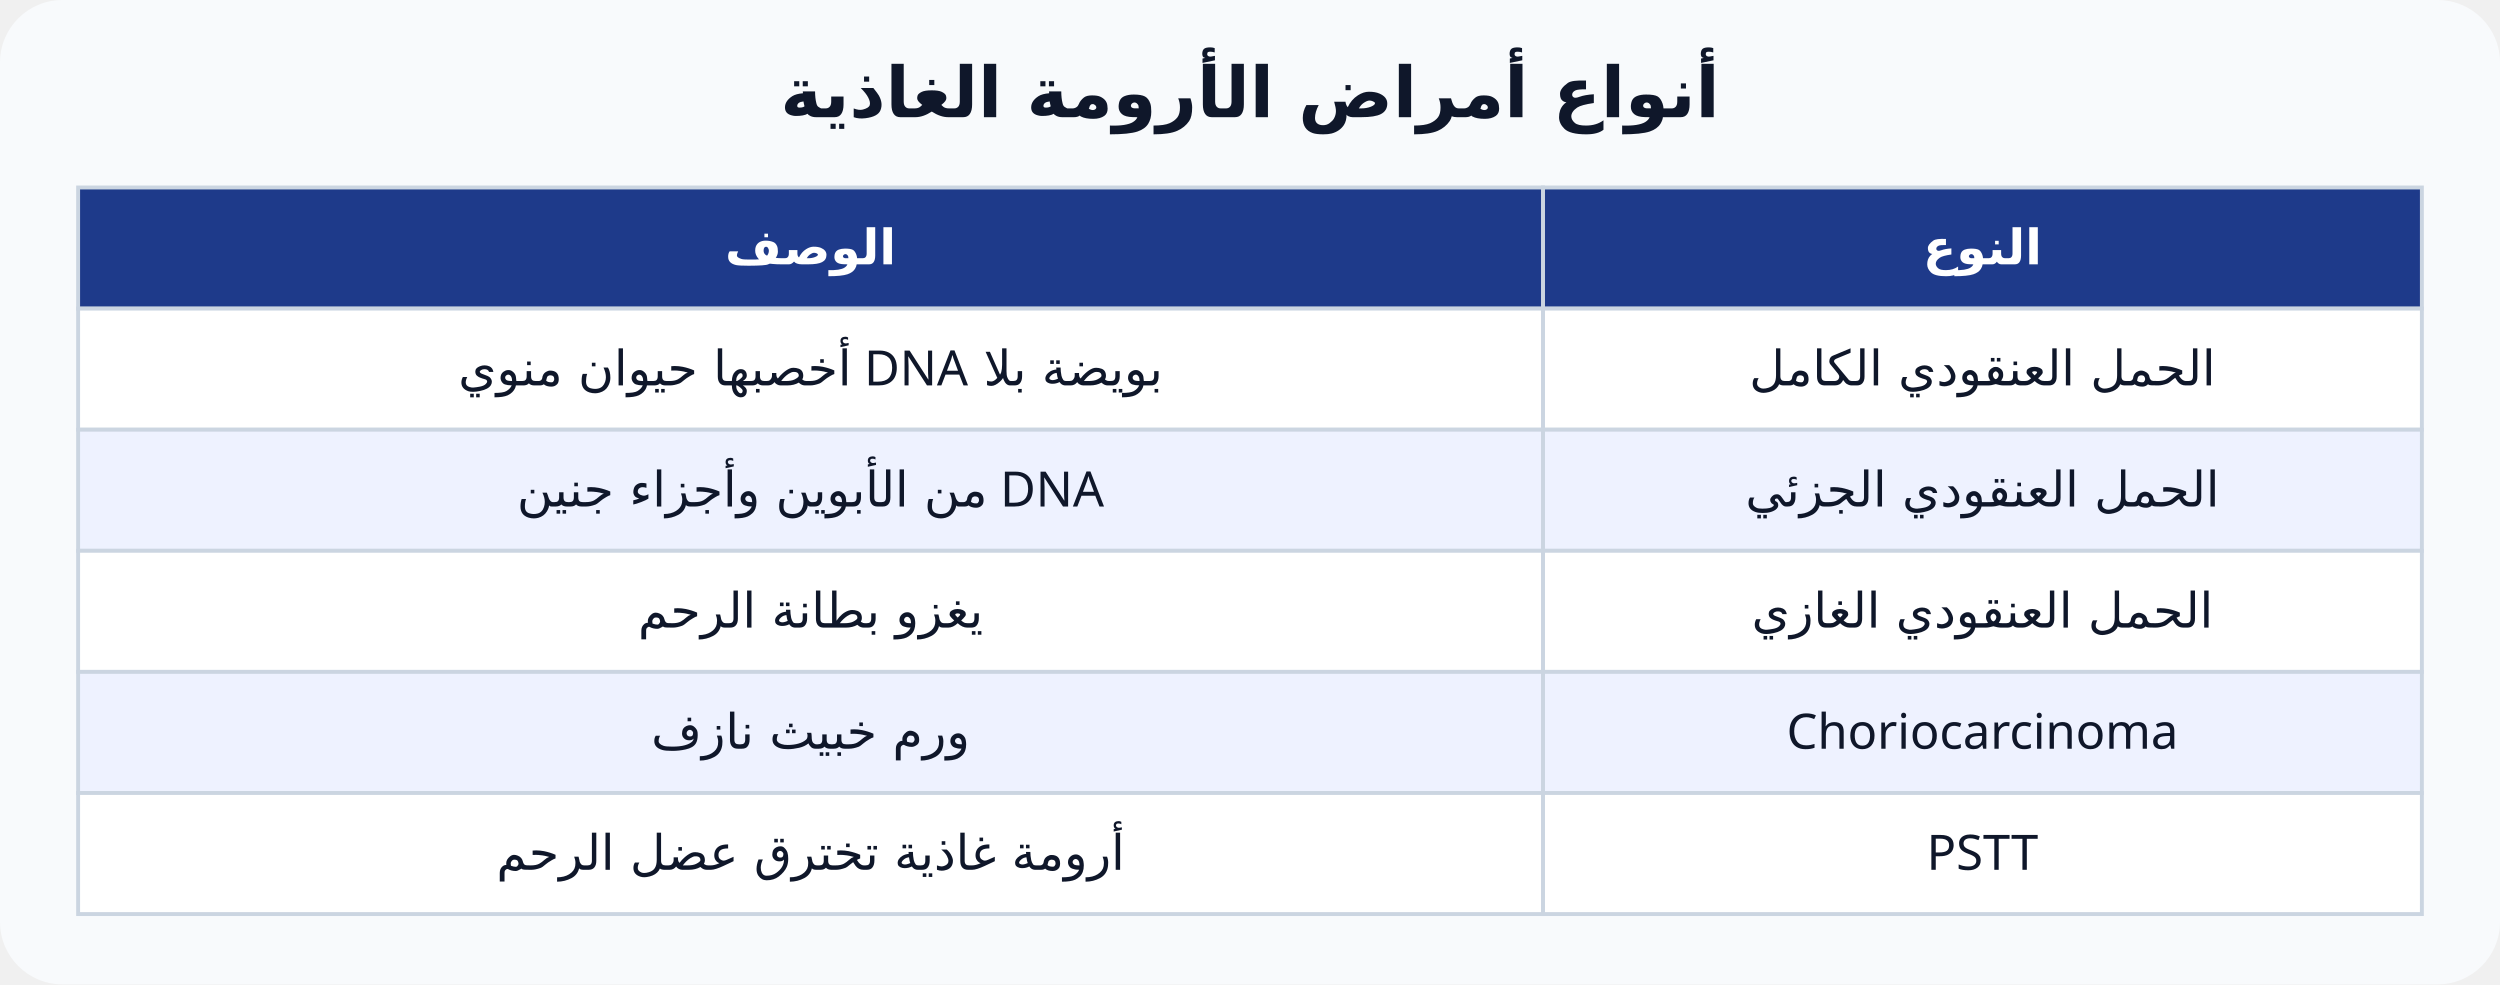
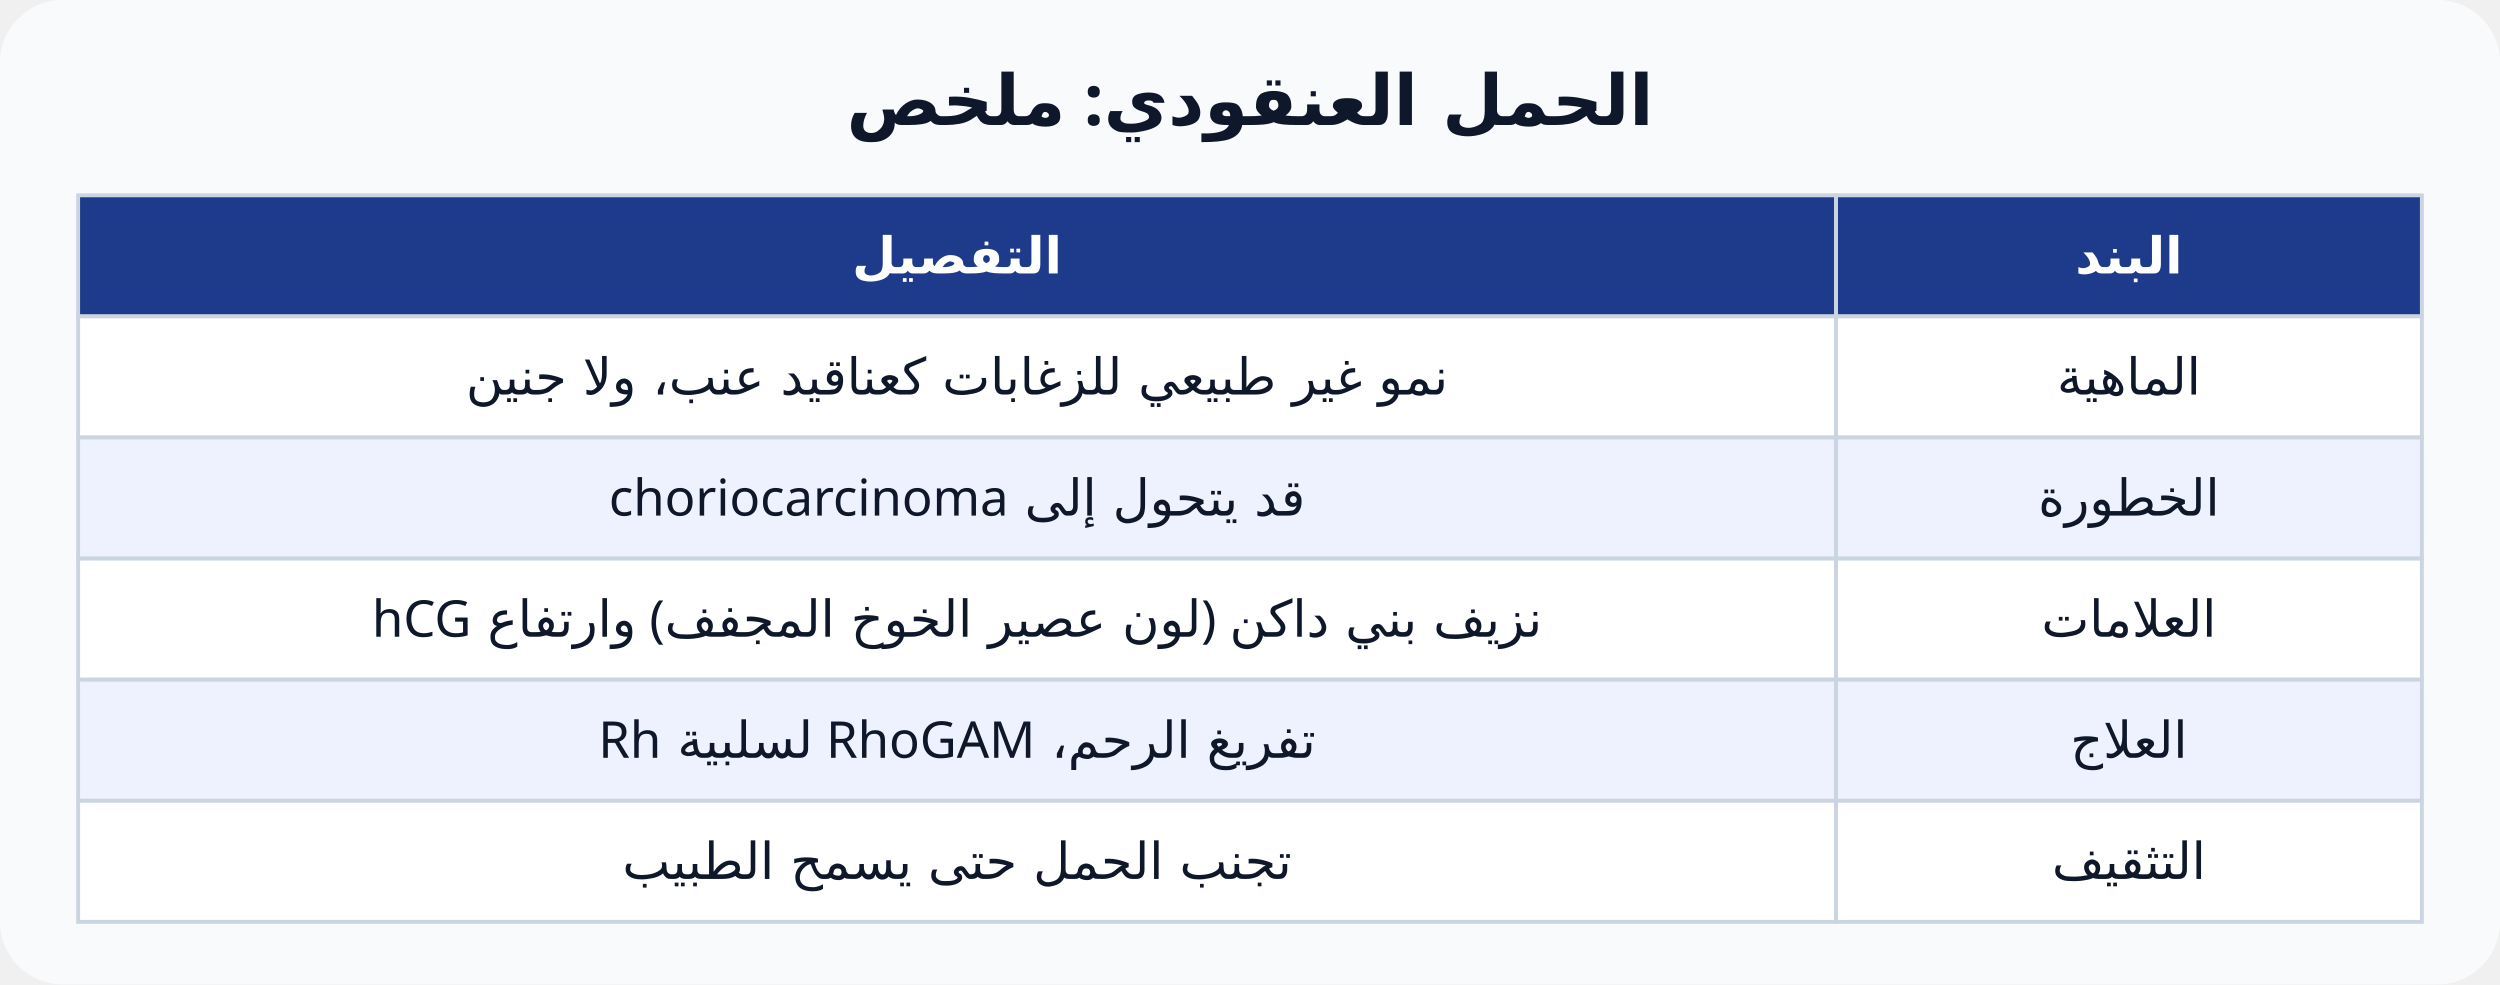
<svg xmlns="http://www.w3.org/2000/svg" viewBox="0 0 640 252" font-family="Cairo, Tahoma, sans-serif" direction="rtl">
  <rect width="640" height="252" rx="16" fill="#f8fafc" />
-   <text x="320" y="30" text-anchor="middle" font-size="18" font-weight="800" fill="#0f172a">أنواع أمراض الأرومة الغاذية</text>
-   <rect x="395" y="48" width="225" height="31" fill="#1e3a8a" stroke="#cbd5e1" />
-   <text x="507.5" y="67.667" text-anchor="middle" font-size="12.5" font-weight="700" fill="#fff">النوع</text>
-   <rect x="20" y="48" width="375" height="31" fill="#1e3a8a" stroke="#cbd5e1" />
-   <text x="207.5" y="67.667" text-anchor="middle" font-size="12.5" font-weight="700" fill="#fff">الوصف</text>
-   <rect x="395" y="79" width="225" height="31" fill="#fff" stroke="#cbd5e1" />
-   <text x="507.5" y="98.667" text-anchor="middle" font-size="12.5" font-weight="500" fill="#0f172a">الحمل العنقودي الكامل</text>
-   <rect x="20" y="79" width="375" height="31" fill="#fff" stroke="#cbd5e1" />
-   <text x="207.5" y="98.667" text-anchor="middle" font-size="12.5" font-weight="500" fill="#0f172a">بويضة بلا DNA أخصبها حيوان منوي</text>
-   <rect x="395" y="110" width="225" height="31" fill="#eef2ff" stroke="#cbd5e1" />
-   <text x="507.5" y="129.667" text-anchor="middle" font-size="12.5" font-weight="500" fill="#0f172a">الحمل العنقودي الجزئي</text>
-   <rect x="20" y="110" width="375" height="31" fill="#eef2ff" stroke="#cbd5e1" />
-   <text x="207.5" y="129.667" text-anchor="middle" font-size="12.5" font-weight="500" fill="#0f172a">DNA من الأبوين وأجزاء جنين</text>
-   <rect x="395" y="141" width="225" height="31" fill="#fff" stroke="#cbd5e1" />
-   <text x="507.5" y="160.667" text-anchor="middle" font-size="12.5" font-weight="500" fill="#0f172a">الحمل العنقودي الغازي</text>
-   <rect x="20" y="141" width="375" height="31" fill="#fff" stroke="#cbd5e1" />
-   <text x="207.5" y="160.667" text-anchor="middle" font-size="12.5" font-weight="500" fill="#0f172a">يغزو بطانة الرحم</text>
-   <rect x="395" y="172" width="225" height="31" fill="#eef2ff" stroke="#cbd5e1" />
-   <text x="507.5" y="191.667" text-anchor="middle" font-size="12.5" font-weight="500" fill="#0f172a">Choriocarcinoma</text>
-   <rect x="20" y="172" width="375" height="31" fill="#eef2ff" stroke="#cbd5e1" />
-   <text x="207.5" y="191.667" text-anchor="middle" font-size="12.5" font-weight="500" fill="#0f172a">ورم خبيث نازف</text>
-   <rect x="395" y="203" width="225" height="31" fill="#fff" stroke="#cbd5e1" />
-   <text x="507.5" y="222.667" text-anchor="middle" font-size="12.5" font-weight="500" fill="#0f172a">PSTT</text>
-   <rect x="20" y="203" width="375" height="31" fill="#fff" stroke="#cbd5e1" />
-   <text x="207.5" y="222.667" text-anchor="middle" font-size="12.5" font-weight="500" fill="#0f172a">أرومة غاذية تخترق عضل الرحم</text>
+   <text x="320" y="32" text-anchor="middle" font-size="18" font-weight="800" fill="#0f172a">الحمل العنقودي: ملخص</text>
+   <rect x="470.0" y="50" width="150.0" height="31" fill="#1e3a8a" stroke="#cbd5e1" />
+   <text x="545.0" y="70.0" text-anchor="middle" font-size="13" font-weight="700" fill="#fff">البند</text>
+   <rect x="20.0" y="50" width="450.0" height="31" fill="#1e3a8a" stroke="#cbd5e1" />
+   <text x="245.0" y="70.0" text-anchor="middle" font-size="13" font-weight="700" fill="#fff">التفصيل</text>
+   <rect x="470.0" y="81" width="150.0" height="31" fill="#fff" stroke="#cbd5e1" />
+   <text x="545.0" y="101.0" text-anchor="middle" font-size="13" font-weight="500" fill="#0f172a">الماهية</text>
+   <rect x="20.0" y="81" width="450.0" height="31" fill="#fff" stroke="#cbd5e1" />
+   <text x="245.0" y="101.0" text-anchor="middle" font-size="13" font-weight="500" fill="#0f172a">نمو غير طبيعي للزغابات كعناقيد عنب، ولا جنين</text>
+   <rect x="470.0" y="112" width="150.0" height="31" fill="#eef2ff" stroke="#cbd5e1" />
+   <text x="545.0" y="132.0" text-anchor="middle" font-size="13" font-weight="500" fill="#0f172a">الخطورة</text>
+   <rect x="20.0" y="112" width="450.0" height="31" fill="#eef2ff" stroke="#cbd5e1" />
+   <text x="245.0" y="132.0" text-anchor="middle" font-size="13" font-weight="500" fill="#0f172a">قد يتحول إلى choriocarcinoma</text>
+   <rect x="470.0" y="143" width="150.0" height="31" fill="#fff" stroke="#cbd5e1" />
+   <text x="545.0" y="163.0" text-anchor="middle" font-size="13" font-weight="500" fill="#0f172a">العلامات</text>
+   <rect x="20.0" y="143" width="450.0" height="31" fill="#fff" stroke="#cbd5e1" />
+   <text x="245.0" y="163.0" text-anchor="middle" font-size="13" font-weight="500" fill="#0f172a">نزيف بني داكن (لون عصير الخوخ المجفف) وارتفاع hCG</text>
+   <rect x="470.0" y="174" width="150.0" height="31" fill="#eef2ff" stroke="#cbd5e1" />
+   <text x="545.0" y="194.0" text-anchor="middle" font-size="13" font-weight="500" fill="#0f172a">العلاج</text>
+   <rect x="20.0" y="174" width="450.0" height="31" fill="#eef2ff" stroke="#cbd5e1" />
+   <text x="245.0" y="194.0" text-anchor="middle" font-size="13" font-weight="500" fill="#0f172a">تفريغ الرحم، RhoGAM لسلبية Rh</text>
+   <rect x="470.0" y="205" width="150.0" height="31" fill="#fff" stroke="#cbd5e1" />
+   <text x="545.0" y="225.0" text-anchor="middle" font-size="13" font-weight="500" fill="#0f172a">التثقيف</text>
+   <rect x="20.0" y="205" width="450.0" height="31" fill="#fff" stroke="#cbd5e1" />
+   <text x="245.0" y="225.0" text-anchor="middle" font-size="13" font-weight="500" fill="#0f172a">تجنب الحمل حتى يسمح الطبيب</text>
</svg>
